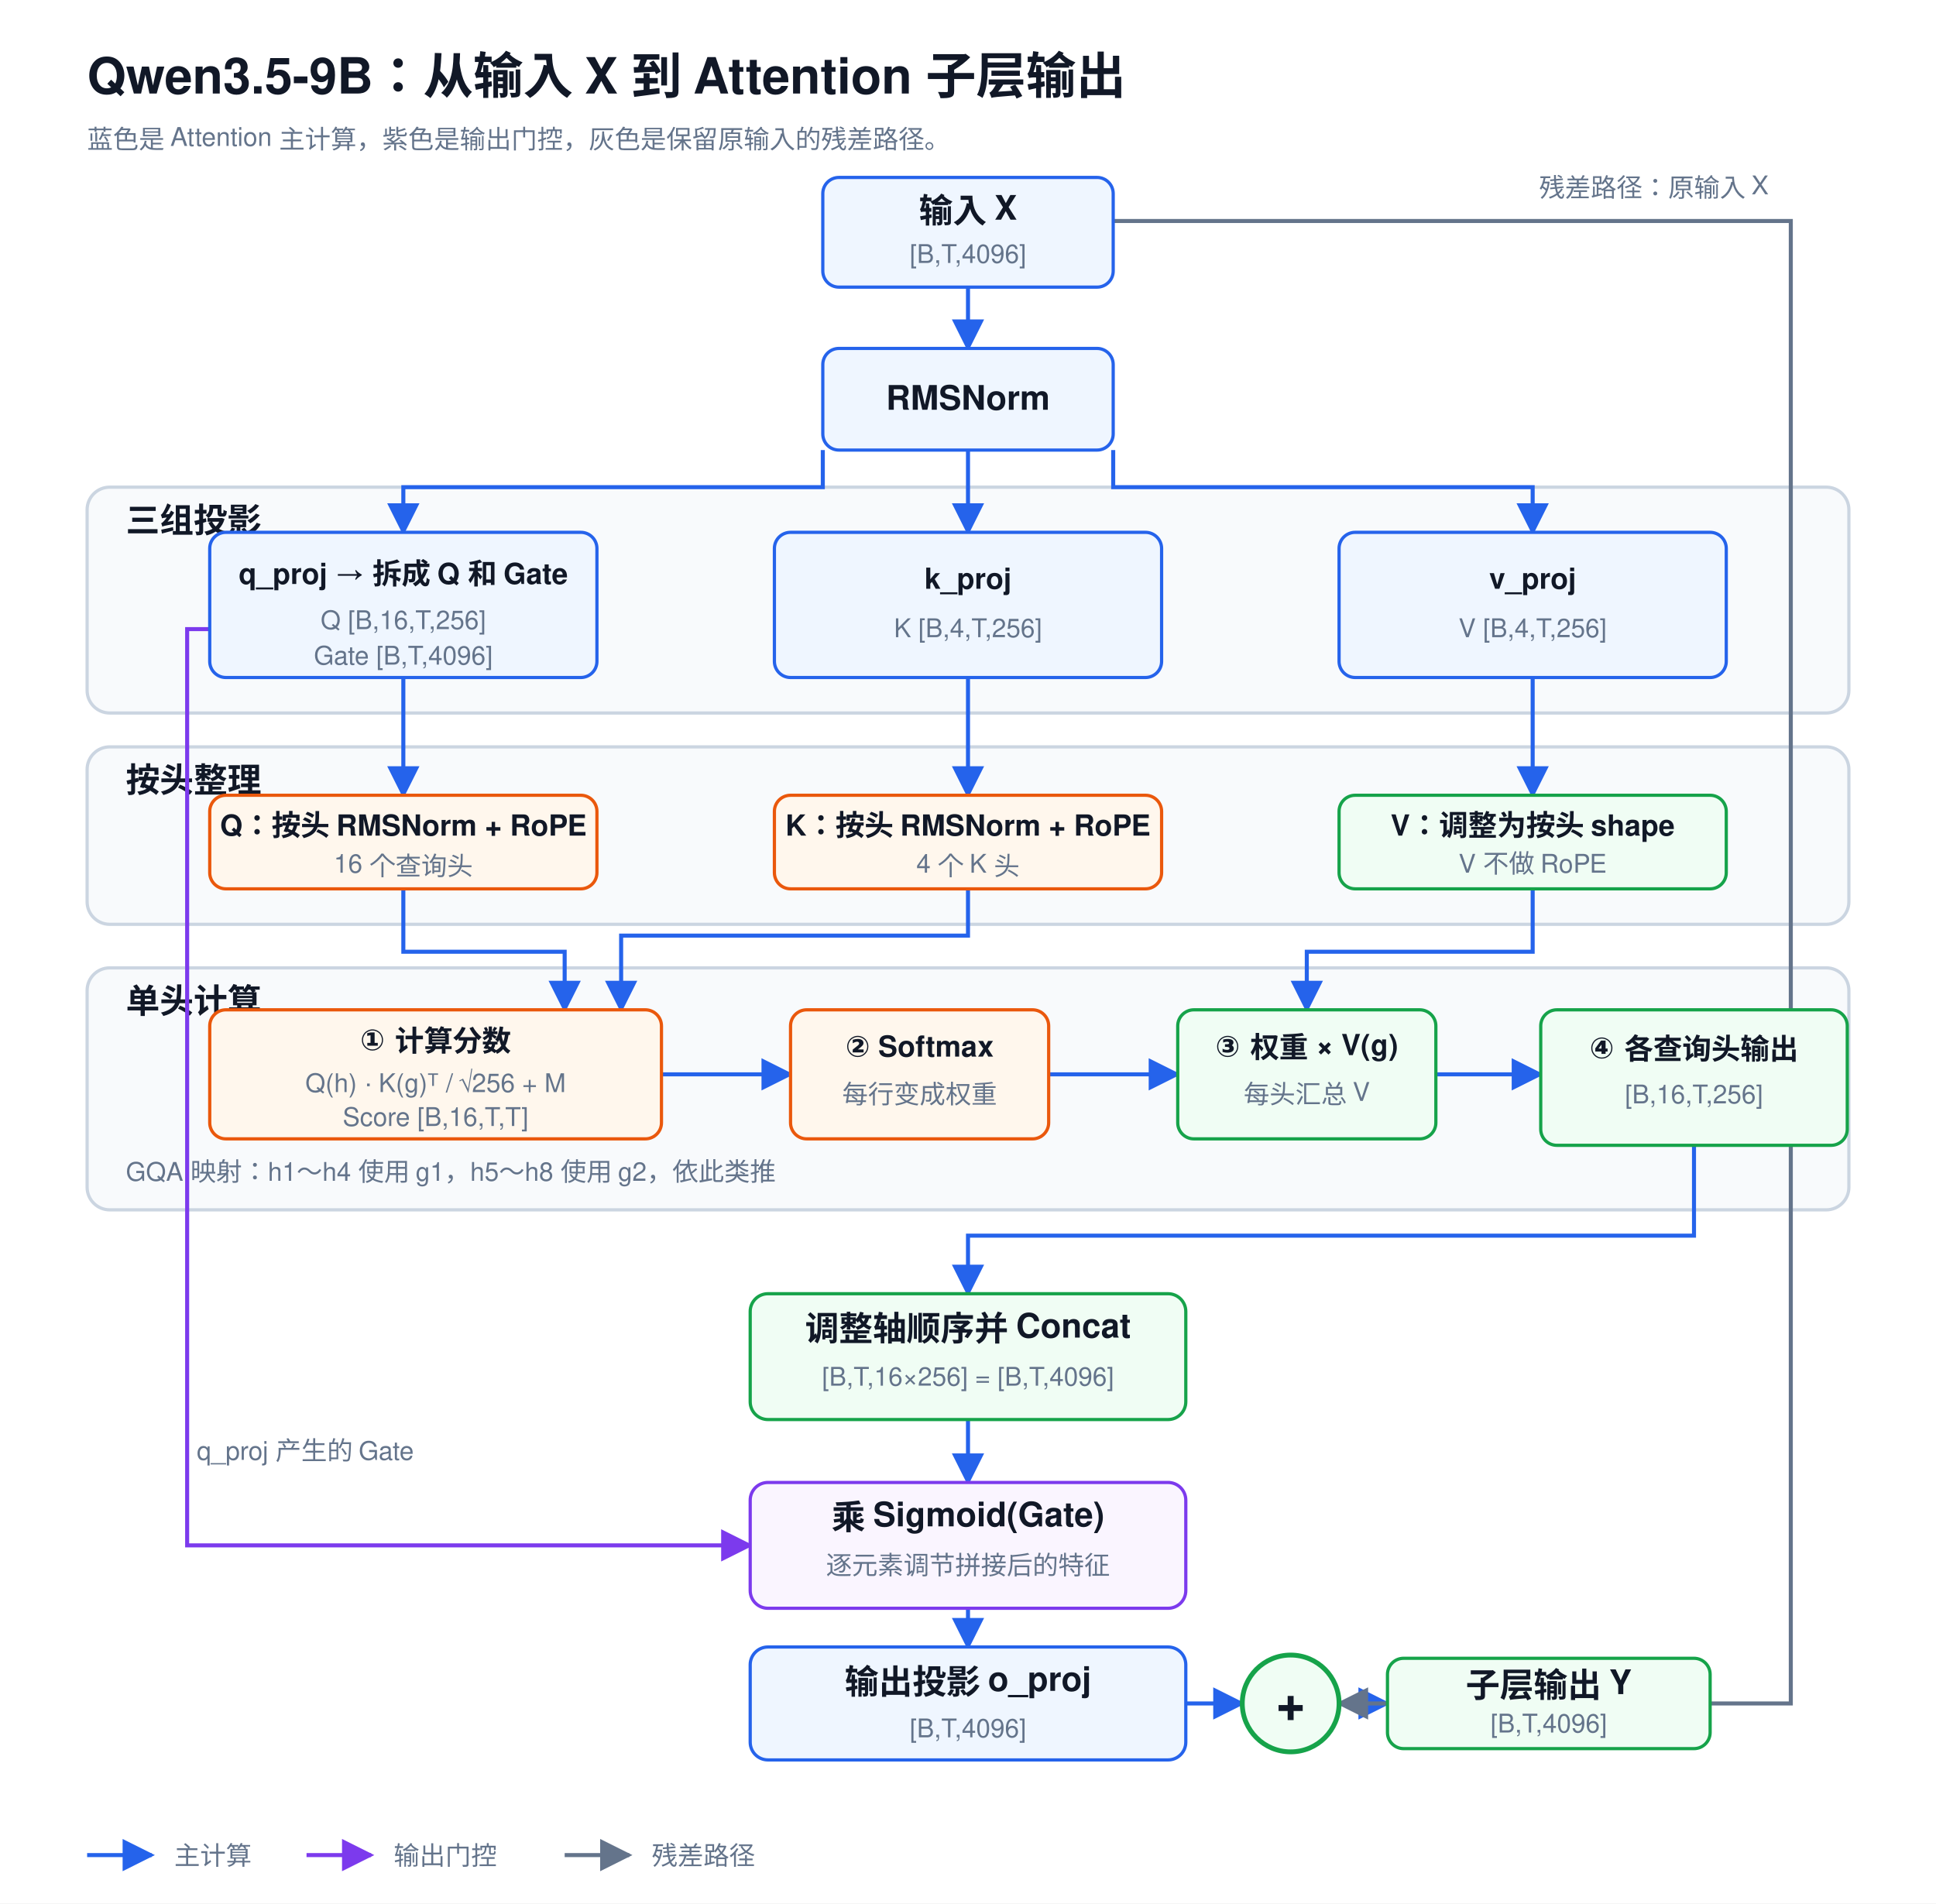
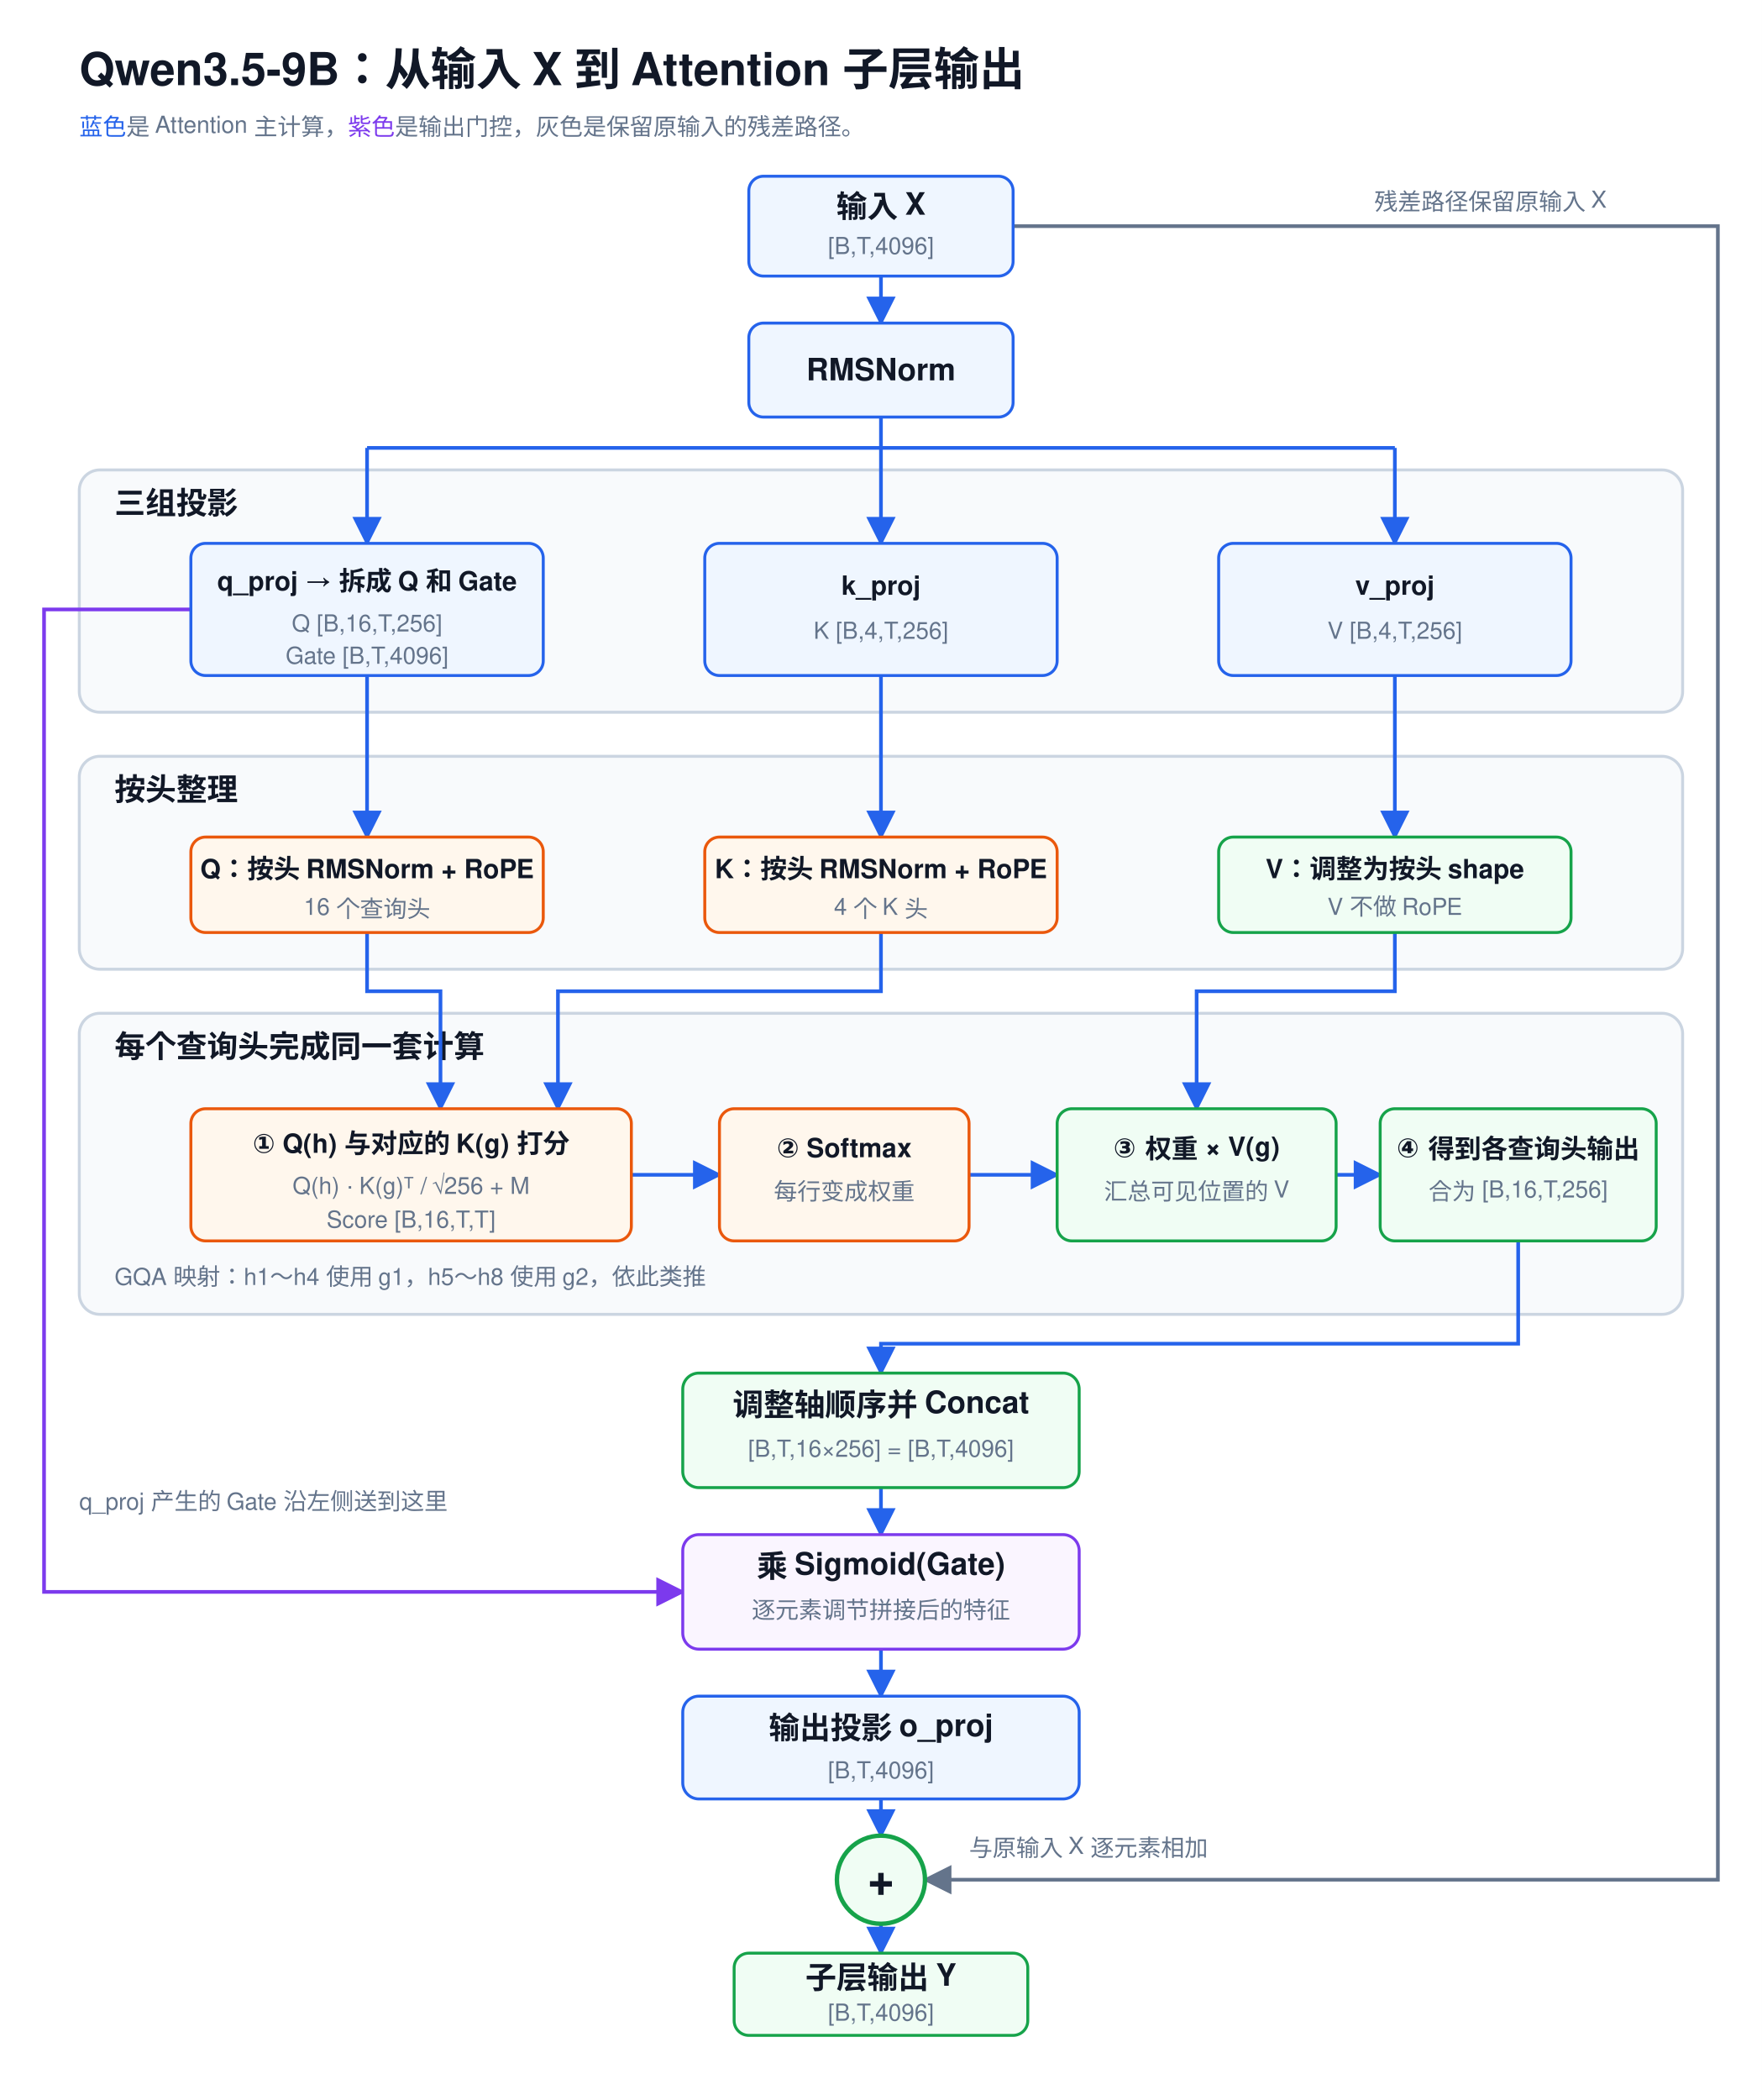
- <svg xmlns="http://www.w3.org/2000/svg" width="1200" height="1180" viewBox="0 0 1200 1180" role="img" aria-labelledby="title desc">
+ <svg xmlns="http://www.w3.org/2000/svg" width="1200" height="1430" viewBox="0 0 1200 1430" role="img" aria-labelledby="title desc" data-min-container-gutter="18">
  <defs>
    <marker id="arrow-blue" viewBox="0 0 10 10" refX="9" refY="5" markerWidth="8" markerHeight="8" orient="auto">
      <path d="M0 0L10 5L0 10z" fill="#2563EB" />
    </marker>
    <marker id="arrow-gray" viewBox="0 0 10 10" refX="9" refY="5" markerWidth="8" markerHeight="8" orient="auto">
      <path d="M0 0L10 5L0 10z" fill="#64748B" />
    </marker>
    <marker id="arrow-purple" viewBox="0 0 10 10" refX="9" refY="5" markerWidth="8" markerHeight="8" orient="auto">
      <path d="M0 0L10 5L0 10z" fill="#7C3AED" />
    </marker>
    <style>
      text { font-family: "Helvetica Neue", Helvetica, Arial, "PingFang SC", "Microsoft YaHei", sans-serif; fill: #111827; }
      .title { font-size: 31px; font-weight: 700; }
      .head { font-size: 21px; font-weight: 700; }
      .label { font-size: 18px; font-weight: 600; }
      .note { font-size: 16px; fill: #64748B; }
      .input { fill: #EFF6FF; stroke: #2563EB; stroke-width: 2; }
      .process { fill: #FFF7ED; stroke: #EA580C; stroke-width: 2; }
      .value { fill: #F0FDF4; stroke: #16A34A; stroke-width: 2; }
      .gate { fill: #FAF5FF; stroke: #7C3AED; stroke-width: 2; }
      .group { fill: #F8FAFC; stroke: #CBD5E1; stroke-width: 2; }
+       .blue-route { fill: none; stroke: #2563EB; stroke-width: 2.5; }
      .blue-line { fill: none; stroke: #2563EB; stroke-width: 2.5; marker-end: url(#arrow-blue); }
      .gray-line { fill: none; stroke: #64748B; stroke-width: 2.5; marker-end: url(#arrow-gray); }
      .purple-line { fill: none; stroke: #7C3AED; stroke-width: 2.5; marker-end: url(#arrow-purple); }
    </style>
  </defs>
-   <rect width="1200" height="1180" fill="#FFFFFF" />
+   <rect width="1200" height="1430" fill="#FFFFFF" />
  <text x="54" y="58" class="title">Qwen3.5-9B：从输入 X 到 Attention 子层输出</text>
-   <text x="54" y="92" class="note">蓝色是 Attention 主计算，紫色是输出门控，灰色是保留原输入的残差路径。</text>
-   <rect x="54" y="302" width="1092" height="140" rx="14" class="group" />
-   <text x="78" y="330" class="head">三组投影</text>
-   <rect x="54" y="463" width="1092" height="110" rx="14" class="group" />
-   <text x="78" y="491" class="head">按头整理</text>
-   <rect x="54" y="600" width="1092" height="150" rx="14" class="group" />
-   <text x="78" y="628" class="head">单头计算</text>
-   <text x="78" y="732" class="note">GQA 映射：h1～h4 使用 g1，h5～h8 使用 g2，依此类推</text>
-   <path d="M600 178 V216" class="blue-line" />
-   <path d="M510 279 V302 H250 V330" class="blue-line" />
-   <path d="M600 279 V330" class="blue-line" />
-   <path d="M690 279 V302 H950 V330" class="blue-line" />
-   <path d="M250 420 V493" class="blue-line" />
-   <path d="M600 420 V493" class="blue-line" />
-   <path d="M950 420 V493" class="blue-line" />
-   <path d="M250 551 V590 H350 V626" class="blue-line" />
-   <path d="M600 551 V580 H385 V626" class="blue-line" />
-   <path d="M950 551 V590 H810 V626" class="blue-line" />
-   <path d="M410 666 H490" class="blue-line" />
-   <path d="M650 666 H730" class="blue-line" />
-   <path d="M890 666 H955" class="blue-line" />
-   <path d="M1050 710 V766 H600 V802" class="blue-line" />
-   <path d="M600 880 V919" class="blue-line" />
-   <path d="M600 997 V1021" class="blue-line" />
-   <path d="M735 1056 H770" class="blue-line" />
-   <path d="M830 1056 H860" class="blue-line" />
-   <path d="M130 390 H116 V958 H465" class="purple-line" />
-   <path d="M690 137 H1110 V1056 H830" class="gray-line" />
-   <rect x="510" y="110" width="180" height="68" rx="10" class="input" />
-   <text x="600" y="138" text-anchor="middle" class="head">输入 X</text>
-   <text x="600" y="163" text-anchor="middle" class="note">[B,T,4096]</text>
-   <rect x="510" y="216" width="180" height="63" rx="10" class="input" />
-   <text x="600" y="254" text-anchor="middle" class="head">RMSNorm</text>
-   <rect x="130" y="330" width="240" height="90" rx="10" class="input" />
-   <text x="250" y="362" text-anchor="middle" class="label">q_proj → 拆成 Q 和 Gate</text>
-   <text x="250" y="390" text-anchor="middle" class="note">Q [B,16,T,256]</text>
-   <text x="250" y="412" text-anchor="middle" class="note">Gate [B,T,4096]</text>
-   <rect x="480" y="330" width="240" height="90" rx="10" class="input" />
-   <text x="600" y="365" text-anchor="middle" class="label">k_proj</text>
-   <text x="600" y="395" text-anchor="middle" class="note">K [B,4,T,256]</text>
-   <rect x="830" y="330" width="240" height="90" rx="10" class="input" />
-   <text x="950" y="365" text-anchor="middle" class="label">v_proj</text>
-   <text x="950" y="395" text-anchor="middle" class="note">V [B,4,T,256]</text>
-   <rect x="130" y="493" width="240" height="58" rx="10" class="process" />
-   <text x="250" y="518" text-anchor="middle" class="label">Q：按头 RMSNorm + RoPE</text>
-   <text x="250" y="541" text-anchor="middle" class="note">16 个查询头</text>
-   <rect x="480" y="493" width="240" height="58" rx="10" class="process" />
-   <text x="600" y="518" text-anchor="middle" class="label">K：按头 RMSNorm + RoPE</text>
-   <text x="600" y="541" text-anchor="middle" class="note">4 个 K 头</text>
-   <rect x="830" y="493" width="240" height="58" rx="10" class="value" />
-   <text x="950" y="518" text-anchor="middle" class="label">V：调整为按头 shape</text>
-   <text x="950" y="541" text-anchor="middle" class="note">V 不做 RoPE</text>
-   <rect x="130" y="626" width="280" height="80" rx="10" class="process" />
-   <text x="270" y="651" text-anchor="middle" class="label">① 计算分数</text>
-   <text x="270" y="677" text-anchor="middle" class="note">Q(h) · K(g)ᵀ / √256 + M</text>
-   <text x="270" y="698" text-anchor="middle" class="note">Score [B,16,T,T]</text>
-   <rect x="490" y="626" width="160" height="80" rx="10" class="process" />
-   <text x="570" y="655" text-anchor="middle" class="label">② Softmax</text>
-   <text x="570" y="684" text-anchor="middle" class="note">每行变成权重</text>
-   <rect x="730" y="626" width="160" height="80" rx="10" class="value" />
-   <text x="810" y="655" text-anchor="middle" class="label">③ 权重 × V(g)</text>
-   <text x="810" y="684" text-anchor="middle" class="note">每头汇总 V</text>
-   <rect x="955" y="626" width="190" height="84" rx="10" class="value" />
-   <text x="1050" y="656" text-anchor="middle" class="label">④ 各查询头输出</text>
-   <text x="1050" y="684" text-anchor="middle" class="note">[B,16,T,256]</text>
-   <rect x="465" y="802" width="270" height="78" rx="11" class="value" />
-   <text x="600" y="831" text-anchor="middle" class="head">调整轴顺序并 Concat</text>
-   <text x="600" y="859" text-anchor="middle" class="note">[B,T,16×256] = [B,T,4096]</text>
-   <rect x="465" y="919" width="270" height="78" rx="11" class="gate" />
-   <text x="600" y="948" text-anchor="middle" class="head">乘 Sigmoid(Gate)</text>
-   <text x="600" y="976" text-anchor="middle" class="note">逐元素调节拼接后的特征</text>
-   <rect x="465" y="1021" width="270" height="70" rx="11" class="input" />
-   <text x="600" y="1050" text-anchor="middle" class="head">输出投影 o_proj</text>
-   <text x="600" y="1077" text-anchor="middle" class="note">[B,T,4096]</text>
-   <circle cx="800" cy="1056" r="30" fill="#F0FDF4" stroke="#16A34A" stroke-width="3" />
-   <text x="800" y="1066" text-anchor="middle" font-size="31" font-weight="700">+</text>
-   <rect x="860" y="1028" width="200" height="56" rx="10" class="value" />
-   <text x="960" y="1052" text-anchor="middle" class="head">子层输出 Y</text>
-   <text x="960" y="1074" text-anchor="middle" class="note">[B,T,4096]</text>
-   <text x="122" y="905" class="note" fill="#7C3AED">q_proj 产生的 Gate</text>
-   <text x="954" y="122" class="note">残差路径：原输入 X</text>
-   <line x1="54" y1="1150" x2="94" y2="1150" stroke="#2563EB" stroke-width="2.5" marker-end="url(#arrow-blue)" />
-   <text x="108" y="1156" class="note">主计算</text>
-   <line x1="190" y1="1150" x2="230" y2="1150" stroke="#7C3AED" stroke-width="2.5" marker-end="url(#arrow-purple)" />
-   <text x="244" y="1156" class="note">输出门控</text>
-   <line x1="350" y1="1150" x2="390" y2="1150" stroke="#64748B" stroke-width="2.5" marker-end="url(#arrow-gray)" />
-   <text x="404" y="1156" class="note">残差路径</text>
+   <text x="54" y="92" class="note">
+     <tspan fill="#2563EB">蓝色</tspan>是 Attention 主计算，<tspan fill="#7C3AED">紫色</tspan>是输出门控，<tspan fill="#64748B">灰色</tspan>是保留原输入的残差路径。</text>
+   <rect id="projection-group" data-graph-role="container" x="54" y="320" width="1092" height="165" rx="14" class="group" />
+   <text x="78" y="350" class="head">三组投影</text>
+   <rect id="head-shape-group" data-graph-role="container" x="54" y="515" width="1092" height="145" rx="14" class="group" />
+   <text x="78" y="545" class="head">按头整理</text>
+   <rect id="single-head-group" data-graph-role="container" x="54" y="690" width="1092" height="205" rx="14" class="group" />
+   <text x="78" y="720" class="head">每个查询头完成同一套计算</text>
+   <text x="78" y="875" class="note">GQA 映射：h1～h4 使用 g1，h5～h8 使用 g2，依此类推</text>
+   <path d="M600 188 V220" class="blue-line" />
+   <path d="M600 284 V305 M250 305 H950" class="blue-route" />
+   <path d="M250 305 V370" class="blue-line" />
+   <path d="M600 305 V370" class="blue-line" />
+   <path d="M950 305 V370" class="blue-line" />
+   <path d="M250 460 V570" class="blue-line" />
+   <path d="M600 460 V570" class="blue-line" />
+   <path d="M950 460 V570" class="blue-line" />
+   <path d="M250 635 V675 H300 V755" class="blue-line" />
+   <path d="M600 635 V675 H380 V755" class="blue-line" />
+   <path d="M950 635 V675 H815 V755" class="blue-line" />
+   <path d="M430 800 H490" class="blue-line" />
+   <path d="M660 800 H720" class="blue-line" />
+   <path d="M910 800 H940" class="blue-line" />
+   <path d="M1034 845 V915 H600 V935" class="blue-line" />
+   <path d="M600 1013 V1045" class="blue-line" />
+   <path d="M600 1123 V1155" class="blue-line" />
+   <path d="M600 1225 V1250" class="blue-line" />
+   <path d="M600 1310 V1330" class="blue-line" />
+   <path d="M130 415 H30 V1084 H465" class="purple-line" />
+   <path d="M690 154 H1170 V1280 H630" class="gray-line" />
+   <rect data-graph-role="node" data-node-id="input-x" x="510" y="120" width="180" height="68" rx="10" class="input" />
+   <text x="600" y="148" text-anchor="middle" class="head">输入 X</text>
+   <text x="600" y="173" text-anchor="middle" class="note">[B,T,4096]</text>
+   <rect data-graph-role="node" data-node-id="rmsnorm" x="510" y="220" width="180" height="64" rx="10" class="input" />
+   <text x="600" y="259" text-anchor="middle" class="head">RMSNorm</text>
+   <text x="936" y="143" class="note">残差路径保留原输入 X</text>
+   <rect data-graph-role="node" data-node-id="q-proj" x="130" y="370" width="240" height="90" rx="10" class="input" />
+   <text x="250" y="402" text-anchor="middle" class="label">q_proj → 拆成 Q 和 Gate</text>
+   <text x="250" y="430" text-anchor="middle" class="note">Q [B,16,T,256]</text>
+   <text x="250" y="452" text-anchor="middle" class="note">Gate [B,T,4096]</text>
+   <rect data-graph-role="node" data-node-id="k-proj" x="480" y="370" width="240" height="90" rx="10" class="input" />
+   <text x="600" y="405" text-anchor="middle" class="label">k_proj</text>
+   <text x="600" y="435" text-anchor="middle" class="note">K [B,4,T,256]</text>
+   <rect data-graph-role="node" data-node-id="v-proj" x="830" y="370" width="240" height="90" rx="10" class="input" />
+   <text x="950" y="405" text-anchor="middle" class="label">v_proj</text>
+   <text x="950" y="435" text-anchor="middle" class="note">V [B,4,T,256]</text>
+   <rect data-graph-role="node" data-node-id="q-heads" x="130" y="570" width="240" height="65" rx="10" class="process" />
+   <text x="250" y="598" text-anchor="middle" class="label">Q：按头 RMSNorm + RoPE</text>
+   <text x="250" y="623" text-anchor="middle" class="note">16 个查询头</text>
+   <rect data-graph-role="node" data-node-id="k-heads" x="480" y="570" width="240" height="65" rx="10" class="process" />
+   <text x="600" y="598" text-anchor="middle" class="label">K：按头 RMSNorm + RoPE</text>
+   <text x="600" y="623" text-anchor="middle" class="note">4 个 K 头</text>
+   <rect data-graph-role="node" data-node-id="v-heads" x="830" y="570" width="240" height="65" rx="10" class="value" />
+   <text x="950" y="598" text-anchor="middle" class="label">V：调整为按头 shape</text>
+   <text x="950" y="623" text-anchor="middle" class="note">V 不做 RoPE</text>
+   <rect data-graph-role="node" data-node-id="score" x="130" y="755" width="300" height="90" rx="10" class="process" />
+   <text x="280" y="785" text-anchor="middle" class="label">① Q(h) 与对应的 K(g) 打分</text>
+   <text x="280" y="813" text-anchor="middle" class="note">Q(h) · K(g)ᵀ / √256 + M</text>
+   <text x="280" y="836" text-anchor="middle" class="note">Score [B,16,T,T]</text>
+   <rect data-graph-role="node" data-node-id="softmax" x="490" y="755" width="170" height="90" rx="10" class="process" />
+   <text x="575" y="788" text-anchor="middle" class="label">② Softmax</text>
+   <text x="575" y="817" text-anchor="middle" class="note">每行变成权重</text>
+   <rect data-graph-role="node" data-node-id="weighted-v" x="720" y="755" width="190" height="90" rx="10" class="value" />
+   <text x="815" y="788" text-anchor="middle" class="label">③ 权重 × V(g)</text>
+   <text x="815" y="817" text-anchor="middle" class="note">汇总可见位置的 V</text>
+   <rect data-graph-role="node" data-node-id="head-output" x="940" y="755" width="188" height="90" rx="10" class="value" />
+   <text x="1034" y="788" text-anchor="middle" class="label">④ 得到各查询头输出</text>
+   <text x="1034" y="817" text-anchor="middle" class="note">合为 [B,16,T,256]</text>
+   <rect data-graph-role="node" data-node-id="concat" x="465" y="935" width="270" height="78" rx="11" class="value" />
+   <text x="600" y="964" text-anchor="middle" class="head">调整轴顺序并 Concat</text>
+   <text x="600" y="992" text-anchor="middle" class="note">[B,T,16×256] = [B,T,4096]</text>
+   <text x="54" y="1028" class="note" fill="#7C3AED">q_proj 产生的 Gate 沿左侧送到这里</text>
+   <rect data-graph-role="node" data-node-id="output-gate" x="465" y="1045" width="270" height="78" rx="11" class="gate" />
+   <text x="600" y="1074" text-anchor="middle" class="head">乘 Sigmoid(Gate)</text>
+   <text x="600" y="1102" text-anchor="middle" class="note">逐元素调节拼接后的特征</text>
+   <rect data-graph-role="node" data-node-id="o-proj" x="465" y="1155" width="270" height="70" rx="11" class="input" />
+   <text x="600" y="1184" text-anchor="middle" class="head">输出投影 o_proj</text>
+   <text x="600" y="1211" text-anchor="middle" class="note">[B,T,4096]</text>
+   <circle data-graph-role="node" data-node-id="residual-add" cx="600" cy="1280" r="30" fill="#F0FDF4" stroke="#16A34A" stroke-width="3" />
+   <text x="600" y="1290" text-anchor="middle" font-size="31" font-weight="700">+</text>
+   <text x="660" y="1264" class="note">与原输入 X 逐元素相加</text>
+   <rect data-graph-role="node" data-node-id="output-y" x="500" y="1330" width="200" height="56" rx="10" class="value" />
+   <text x="600" y="1354" text-anchor="middle" class="head">子层输出 Y</text>
+   <text x="600" y="1376" text-anchor="middle" class="note">[B,T,4096]</text>
</svg>
